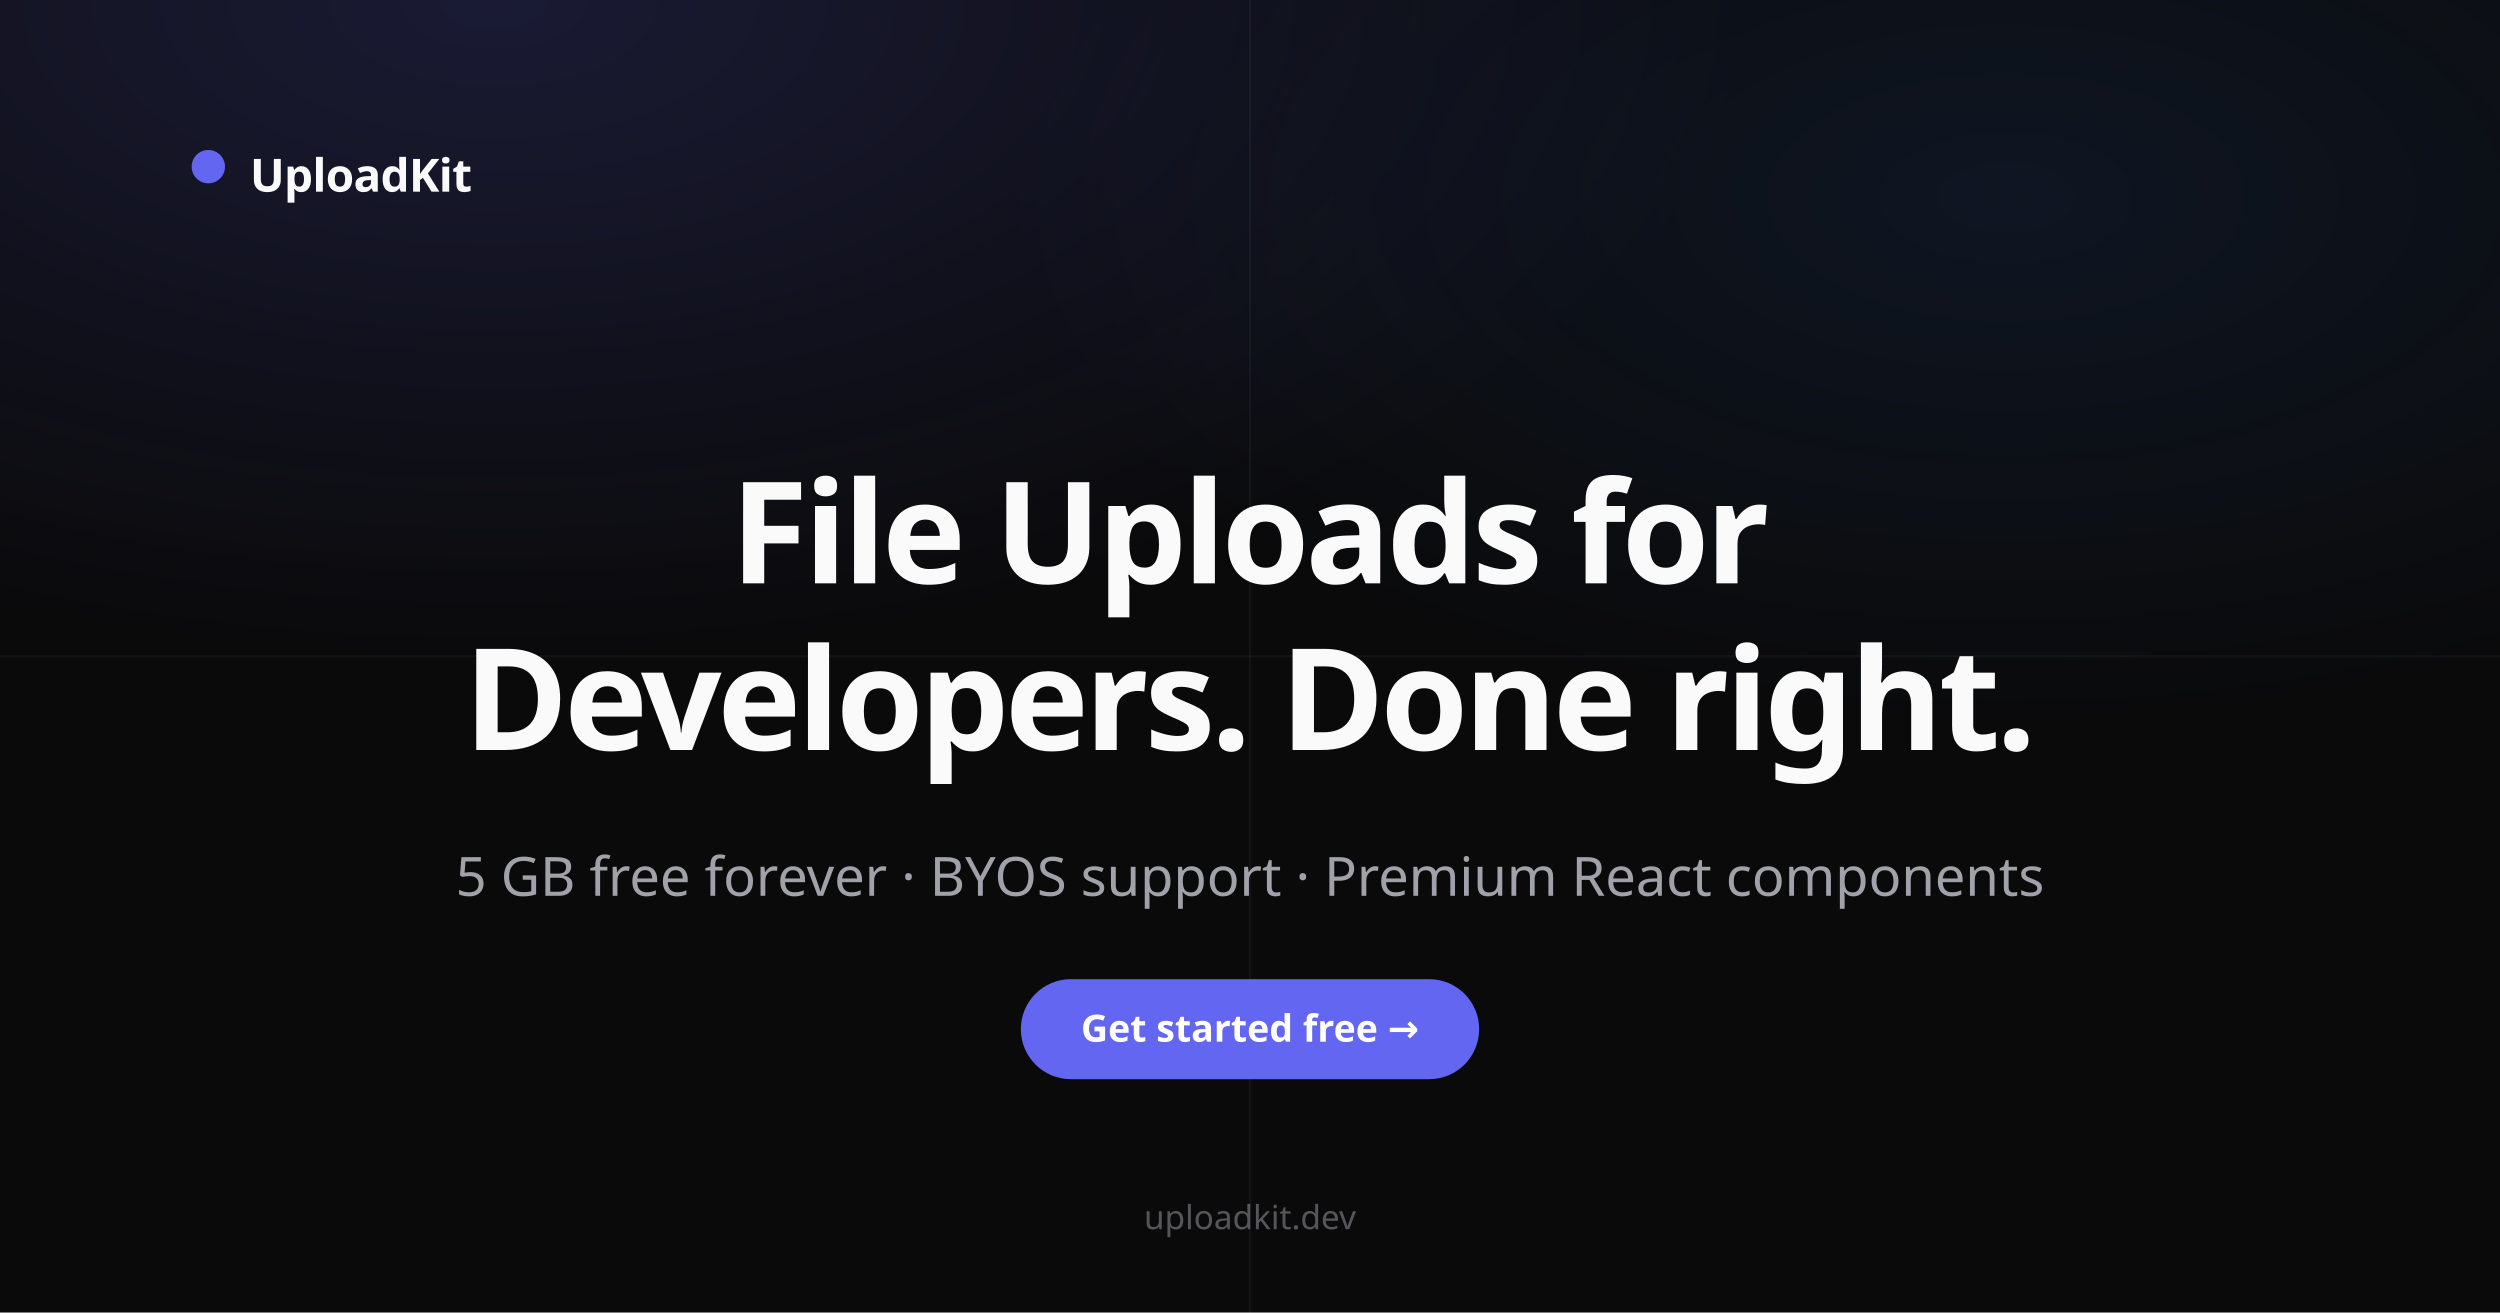
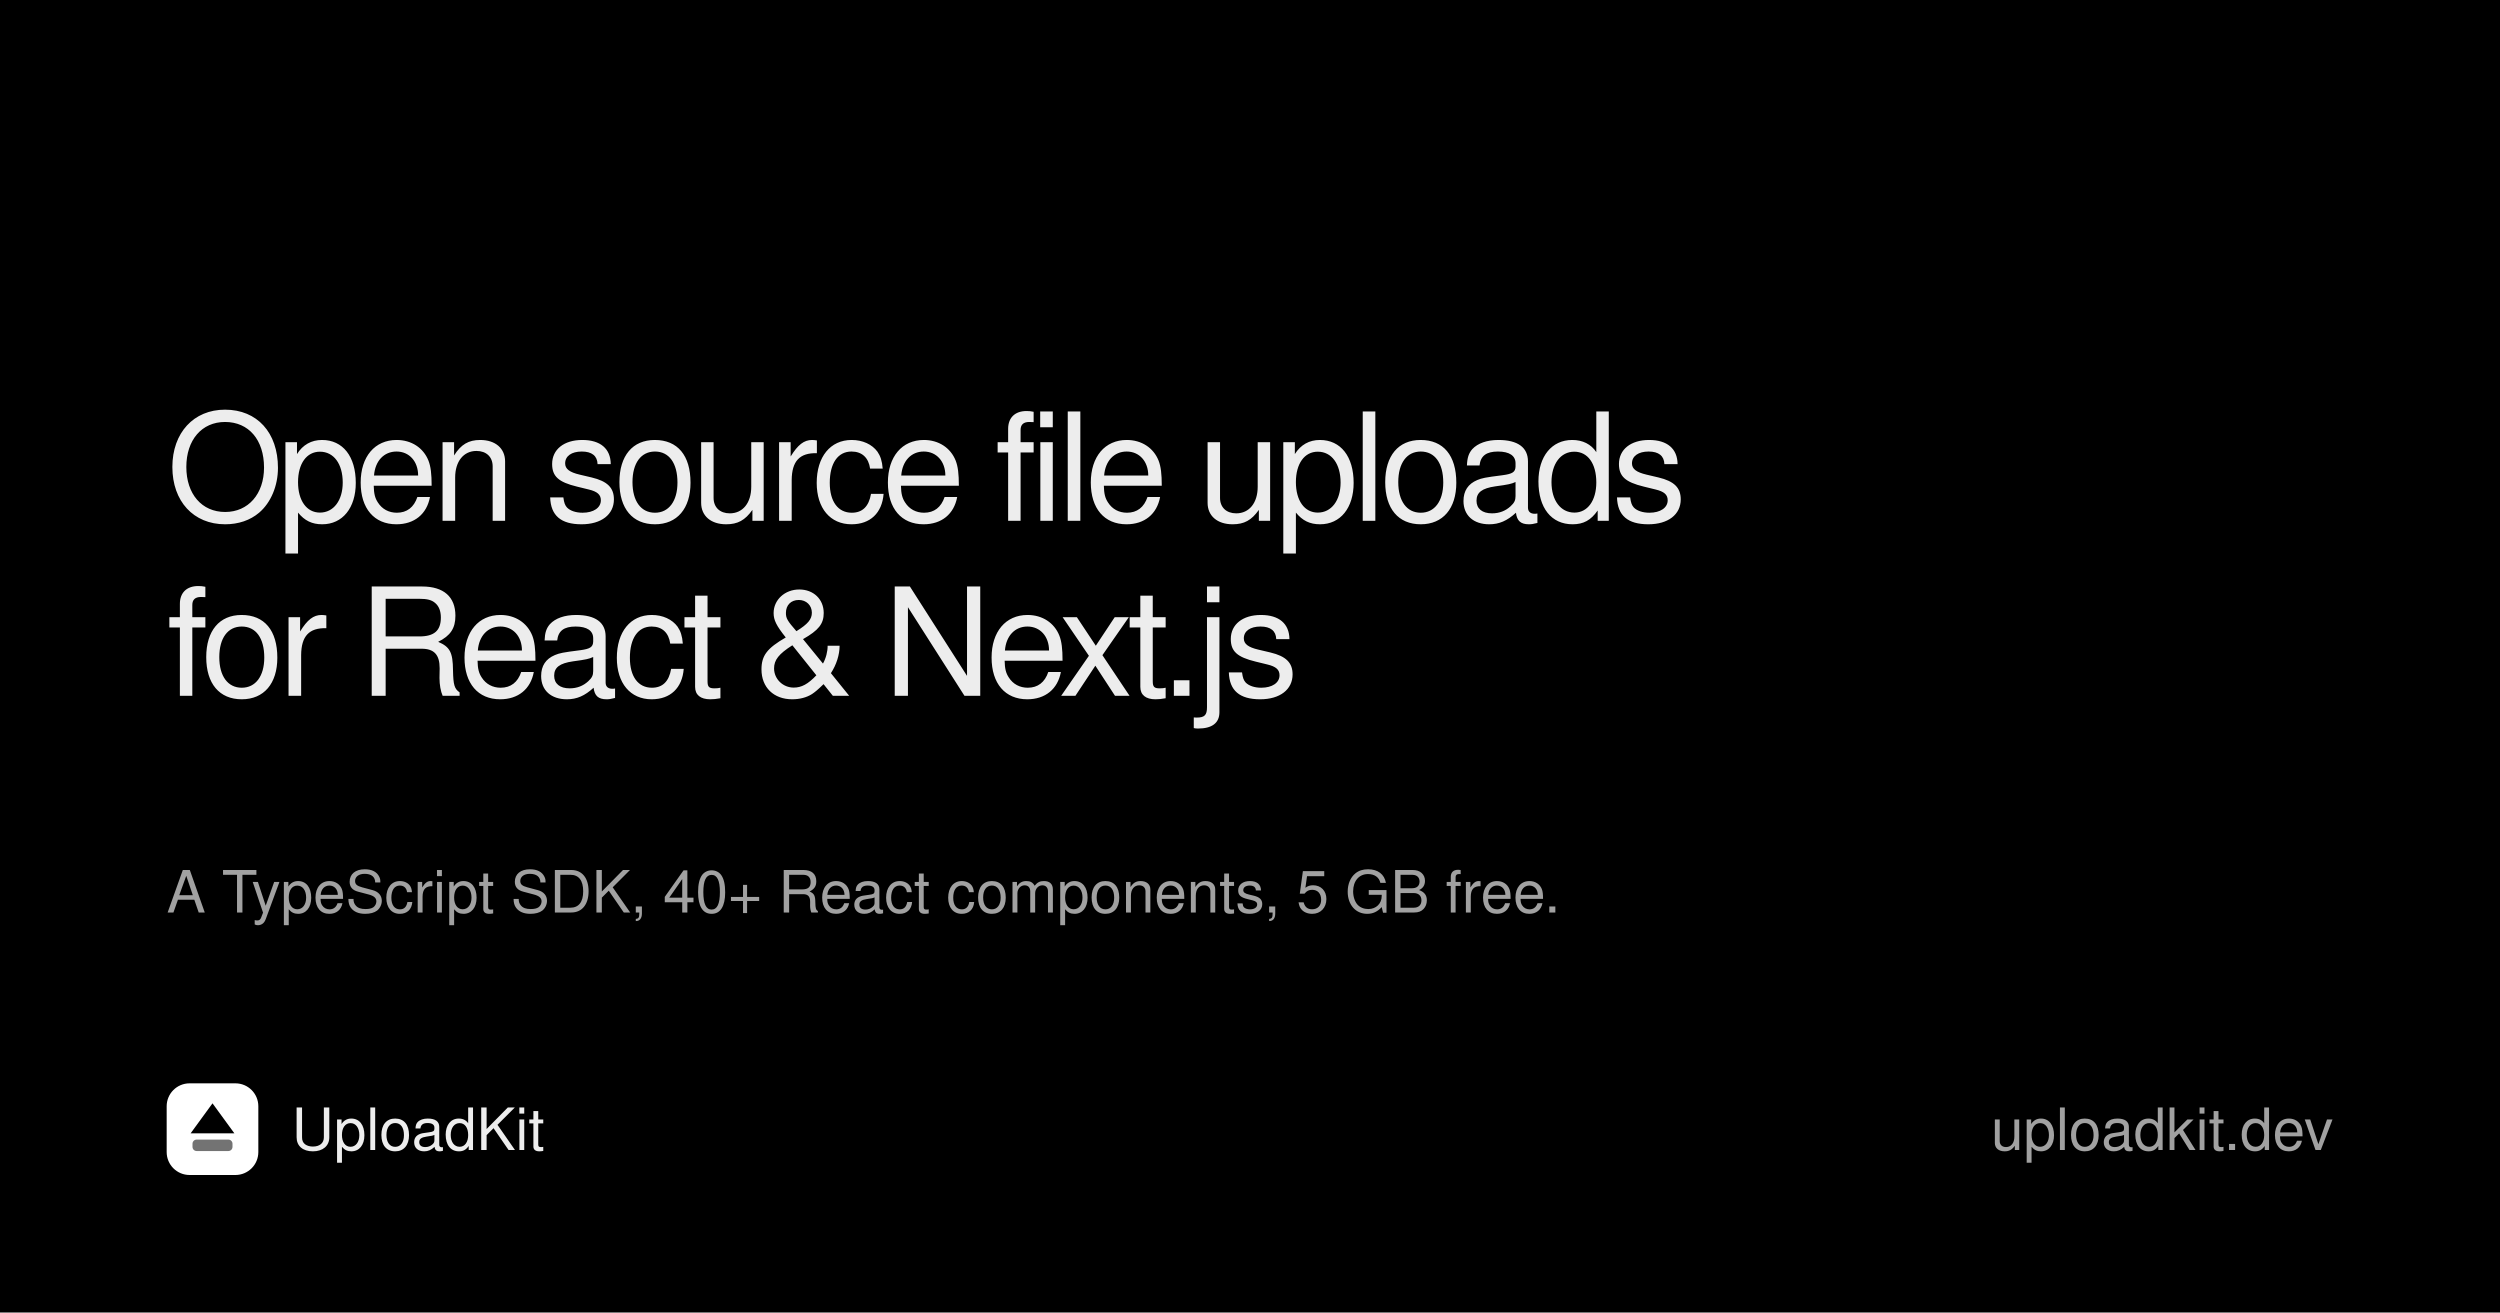
- <svg xmlns="http://www.w3.org/2000/svg" width="1200" height="630" viewBox="0 0 1200 630">
-   <rect width="1200" height="630" fill="#0a0a0b" />
-   <radialGradient id="glow1" cx="20%" cy="0%" r="50%">
-     <stop offset="0%" stop-color="#6366f1" stop-opacity="0.18" />
-     <stop offset="100%" stop-color="#6366f1" stop-opacity="0" />
-   </radialGradient>
-   <radialGradient id="glow2" cx="80%" cy="15%" r="40%">
-     <stop offset="0%" stop-color="#3b82f6" stop-opacity="0.1" />
-     <stop offset="100%" stop-color="#3b82f6" stop-opacity="0" />
-   </radialGradient>
-   <rect width="1200" height="630" fill="url(#glow1)" />
-   <rect width="1200" height="630" fill="url(#glow2)" />
-   <line x1="0" y1="315" x2="1200" y2="315" stroke="rgba(255,255,255,0.04)" stroke-width="1" />
-   <line x1="600" y1="0" x2="600" y2="630" stroke="rgba(255,255,255,0.04)" stroke-width="1" />
-   <circle cx="100" cy="80" r="8" fill="#6366f1" />
-   <text x="120" y="92" font-family="system-ui, sans-serif" font-size="22" font-weight="700" fill="#fafafa" letter-spacing="-0.3px">UploadKit</text>
-   <text x="600" y="280" font-family="system-ui, sans-serif" font-size="68" font-weight="900" fill="#fafafa" text-anchor="middle" letter-spacing="-2px">File Uploads for</text>
-   <text x="600" y="360" font-family="system-ui, sans-serif" font-size="68" font-weight="900" fill="#fafafa" text-anchor="middle" letter-spacing="-2px">Developers. Done right.</text>
-   <text x="600" y="430" font-family="system-ui, sans-serif" font-size="26" fill="#a1a1aa" text-anchor="middle">5 GB free forever · BYOS support · Premium React components</text>
-   <rect x="490" y="470" width="220" height="48" rx="24" fill="#6366f1" />
-   <text x="600" y="500" font-family="system-ui, sans-serif" font-size="18" font-weight="600" fill="#ffffff" text-anchor="middle">Get started free →</text>
-   <text x="600" y="590" font-family="system-ui, sans-serif" font-size="16" fill="rgba(161,161,170,0.5)" text-anchor="middle">uploadkit.dev</text>
+ <svg xmlns="http://www.w3.org/2000/svg" width="1200" height="630" viewBox="0 0 1200 630" font-family="Geist, 'Helvetica Neue', Helvetica, Arial, sans-serif">
+   <rect width="1200" height="630" fill="#000000" />
+   <text x="80" y="250" font-size="72" font-weight="500" letter-spacing="-2.9" fill="#ededed">Open source file uploads</text>
+   <text x="80" y="334" font-size="72" font-weight="500" letter-spacing="-2.9" fill="#ededed">for React &amp; Next.js</text>
+   <text x="80" y="438" font-size="28" fill="#a1a1a1">A TypeScript SDK, 40+ React components, 5 GB free.</text>
+   <g transform="translate(80 520)">
+     <rect width="44" height="44" rx="11" fill="#ffffff" />
+     <polygon points="22,9.6 32.5,24 11.5,24" fill="#000000" />
+     <rect x="12.4" y="27" width="19.2" height="5.5" rx="2" fill="#000000" fill-opacity="0.55" />
+     <text x="60" y="32" font-size="28" font-weight="500" fill="#ededed">UploadKit</text>
+   </g>
+   <text x="1120" y="552" font-size="28" fill="#a1a1a1" text-anchor="end">uploadkit.dev</text>
</svg>
